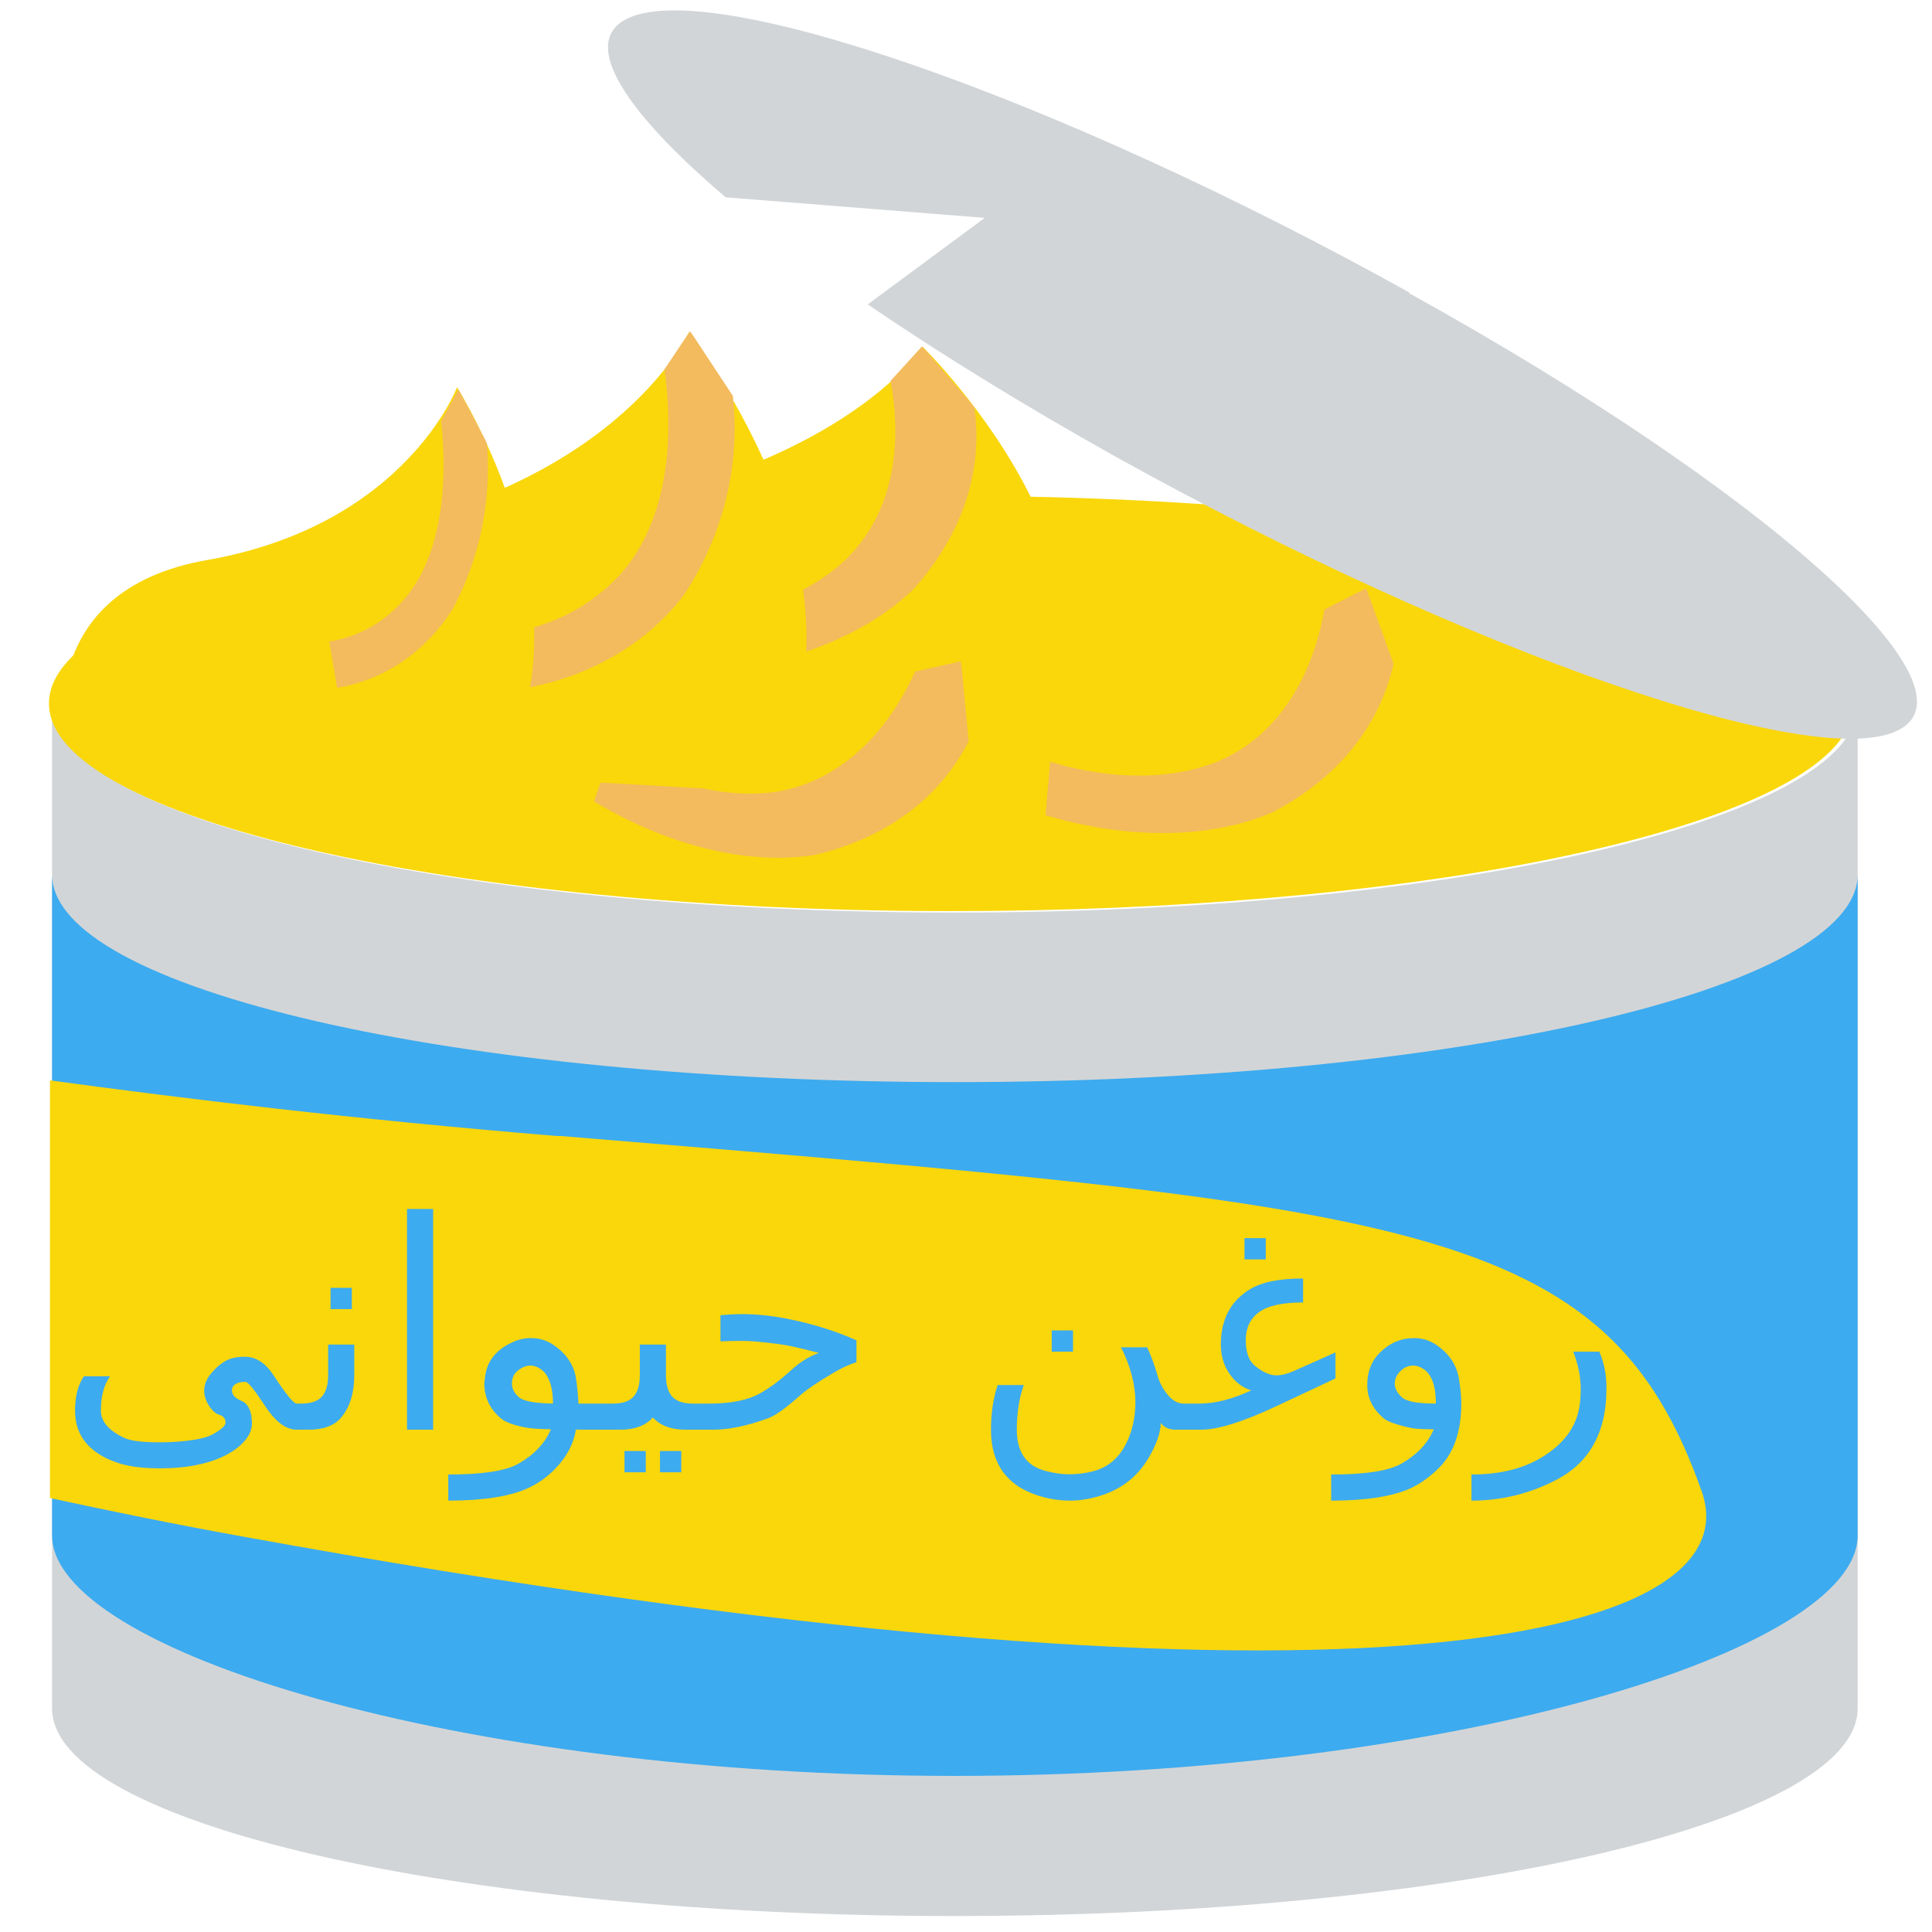
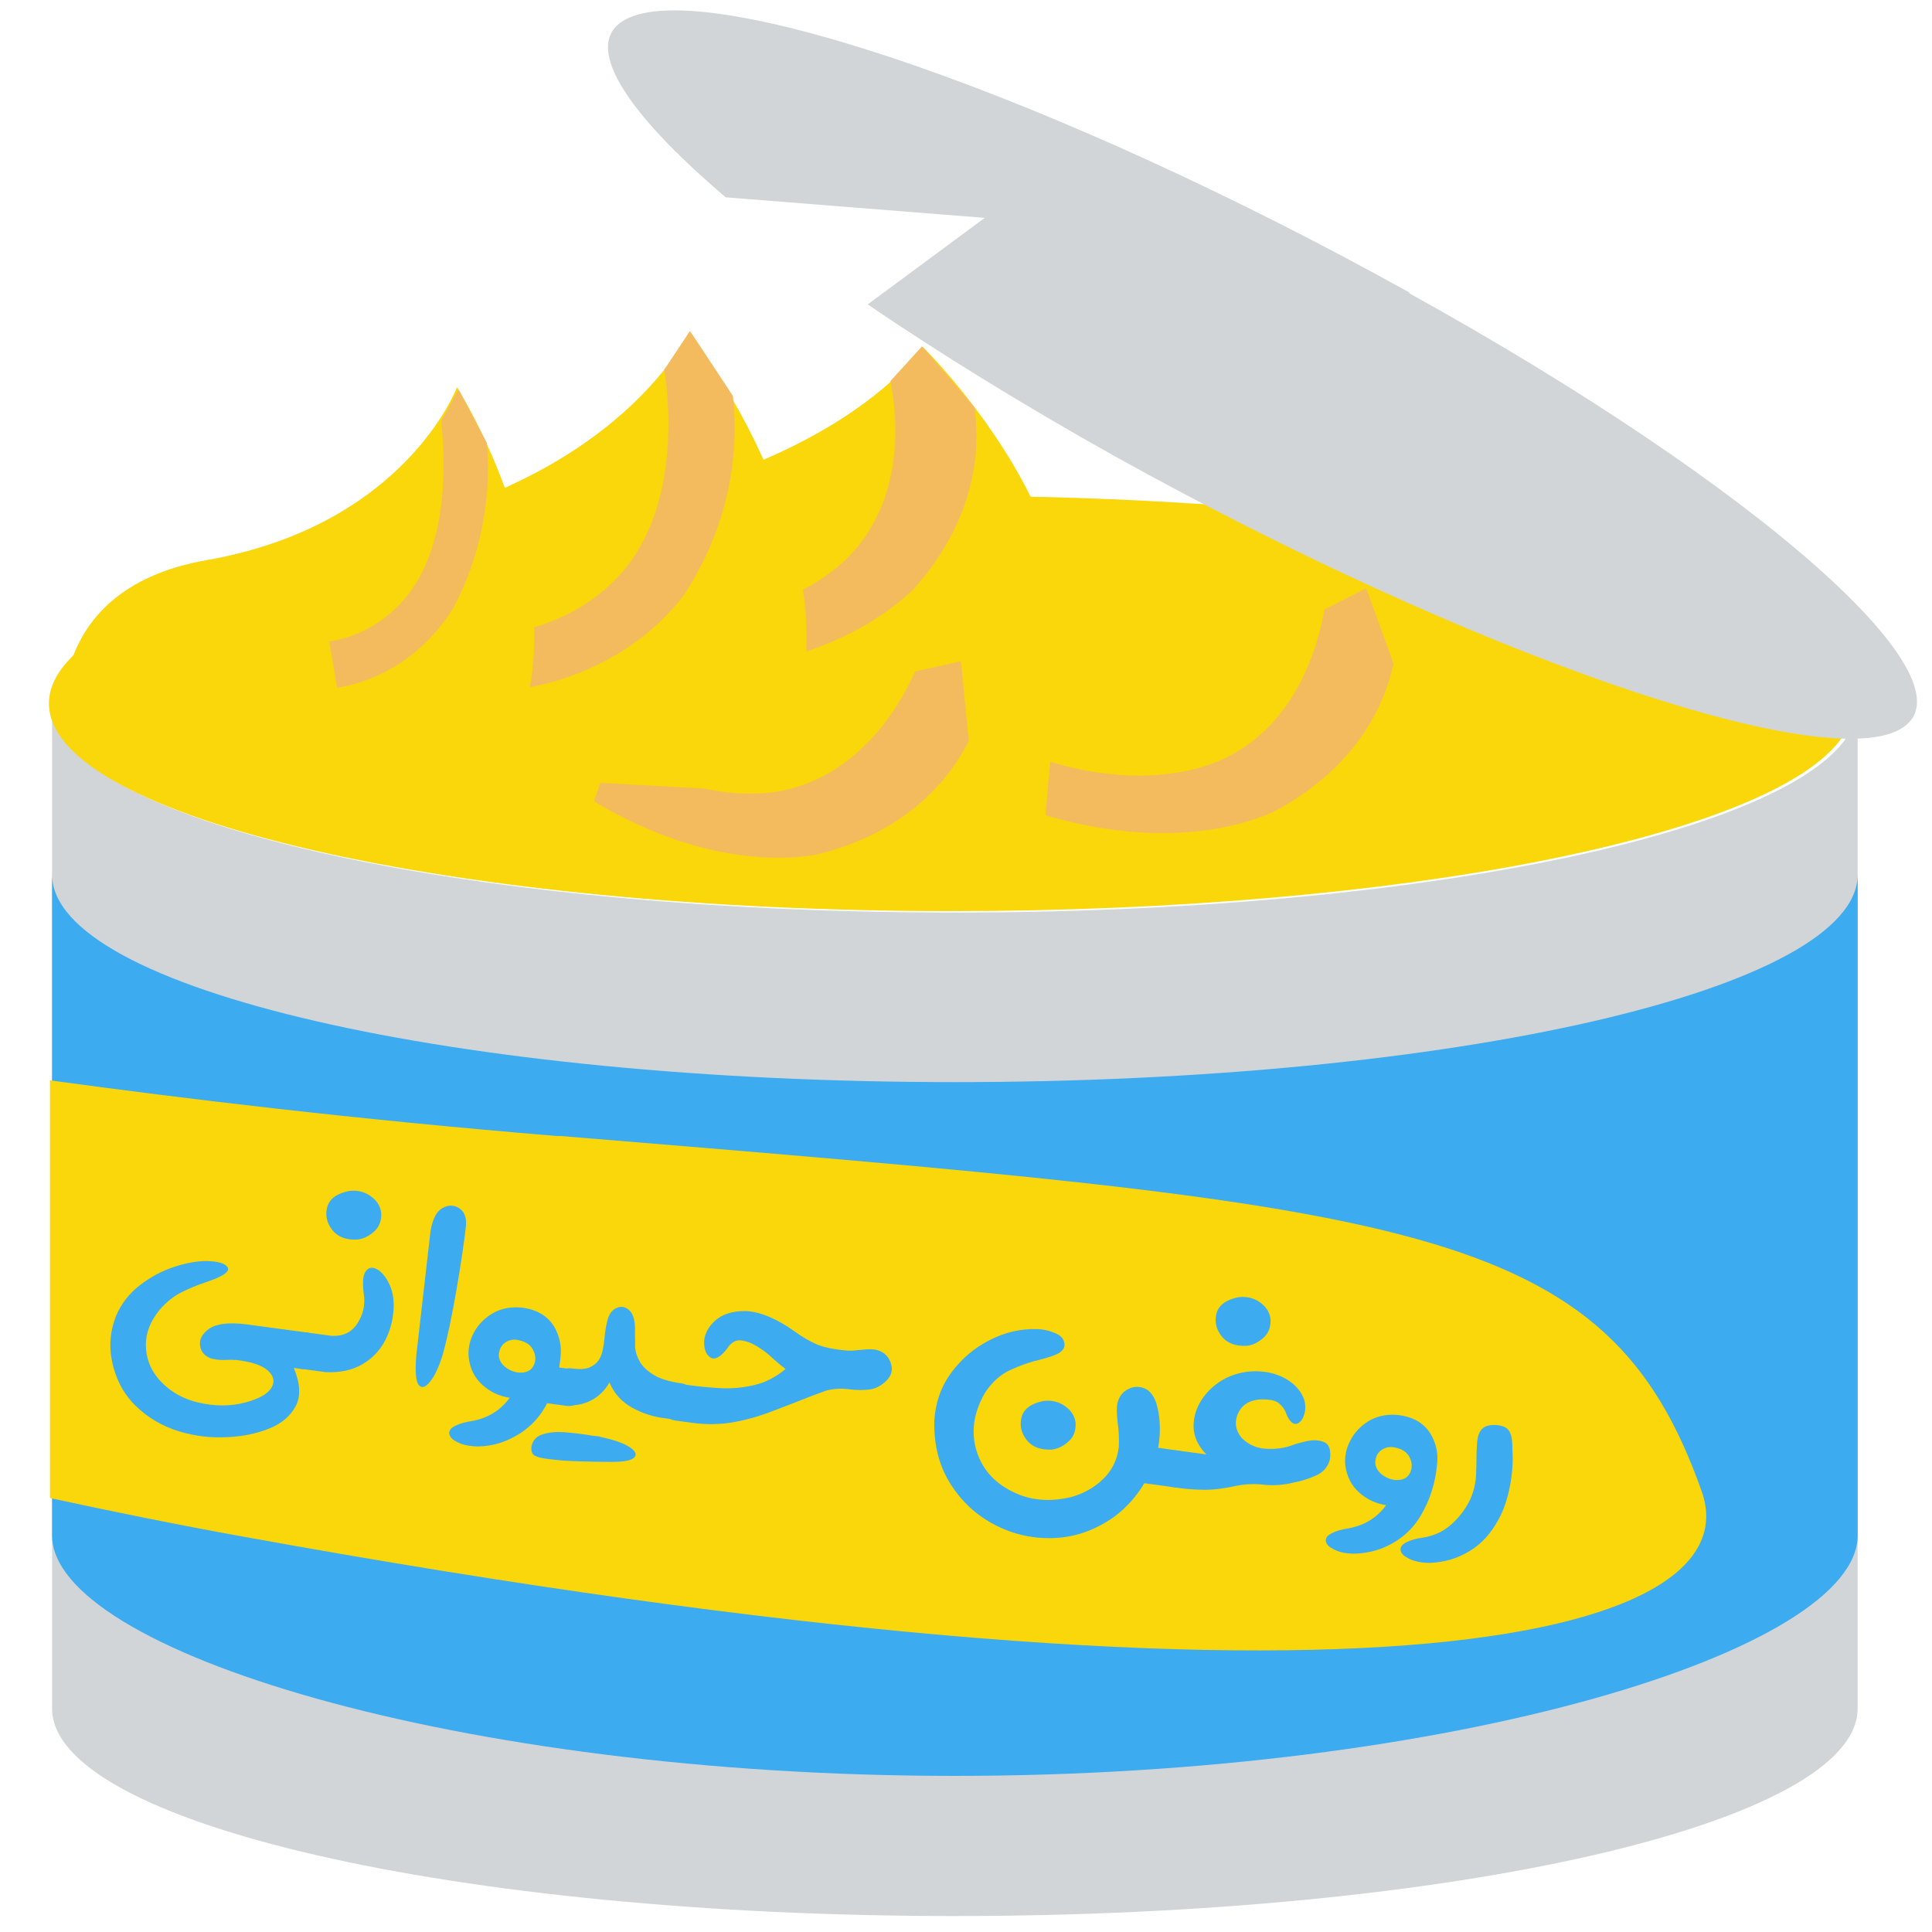
<svg xmlns="http://www.w3.org/2000/svg" width="512" height="512" version="1.1">
  <rect id="canvas_background" x="-1" y="-1" width="514" height="514" fill="none" />
  <g id="canvasGrid" x="0" y="0" width="100%" height="100%" display="none" overflow="visible">
    <rect width="100%" height="100%" fill="url(#gridpattern)" stroke-width="0" />
  </g>
  <g stroke="null">
    <g transform="matrix(16.5 0 0 9.17 -171 8.92)">
-       <path d="m25.7 25.4c-8.01 0-14.5-2.69-14.5-6v29c0 3.31 6.49 6 14.5 6s14.5-2.69 14.5-6v-29c0 3.31-6.49 6-14.5 6z" fill="#D2D5D7" />
-       <path d="m25.7 30.3c-8.01 0-14.5-2.69-14.5-6v19.1c0 3.31 6.49 6.95 14.5 6.95s14.5-3.63 14.5-6.95v-19.1c0 3.31-6.49 6-14.5 6z" fill="#3DABEF" />
+       <path d="m25.7 25.4c-8.01 0-14.5-2.69-14.5-6v29c0 3.31 6.49 6 14.5 6s14.5-2.69 14.5-6v-29c0 3.31-6.49 6-14.5 6z" fill="#d2d5d7" />
+       <path d="m25.7 30.3c-8.01 0-14.5-2.69-14.5-6v19.1c0 3.31 6.49 6.95 14.5 6.95s14.5-3.63 14.5-6.95v-19.1c0 3.31-6.49 6-14.5 6z" fill="#3dabef" />
      <path d="m29.7 13.6c-1.29-0.155-2.64-0.242-4.05-0.242-8.01 0-14.5 2.69-14.5 6s6.49 6 14.5 6c7.2 0 13.2-2.17 14.3-5.02-1.95-0.113-5.98-2.75-10.2-6.74z" fill="#f9d70b" />
-       <path d="m33 7.48c-5.66-5.66-11.3-9.19-12.6-7.88-0.697 0.697-0.014 2.63 1.62 5.13l4.16 0.594-1.88 2.5c1.15 1.41 2.49 2.9 3.98 4.4 5.66 5.66 11.3 9.19 12.6 7.88 1.31-1.31-2.22-6.96-7.88-12.6z" fill="#D2D5D7" />
+       <path d="m33 7.48c-5.66-5.66-11.3-9.19-12.6-7.88-0.697 0.697-0.014 2.63 1.62 5.13l4.16 0.594-1.88 2.5c1.15 1.41 2.49 2.9 3.98 4.4 5.66 5.66 11.3 9.19 12.6 7.88 1.31-1.31-2.22-6.96-7.88-12.6z" fill="#d2d5d7" />
    </g>
    <g transform="rotate(-1 215 168)">
-       <path transform="rotate(3.49 170 143)" d="m57.7 195s-17.1-43.7 65.9-54.1c95.7-11.9 119-53 119-53s71 63.7 26.5 111l-211-4.21z" fill="#f9d70b" />
+       <path transform="rotate(3.49 170 143)" d="m57.7 195s-17.1-43.7 65.9-54.1c95.7-11.9 119-53 119-53s71 63.7 26.5 111z" fill="#f9d70b" />
      <g fill="#f3bb5d">
-         <path transform="rotate(3.49 221 135)" d="m243 90.9 0.202 0.21 0.81 0.777 13.1 14 0.5 0.564-0.003 0.071c3.09 16.8-1.8 33.8-14 48.7-12.2 12.9-32.2 21.8-55 24.4l-4.44-13.5c17.1-1.87 32.1-8.45 41.3-18.1 14.3-15.4 12.3-36.4 9.6-47.6l7.95-9.53z" />
-         <path transform="rotate(24.2 325 190)" d="m346 146 0.202 0.21 0.81 0.777 13.1 14 0.5 0.564-0.003 0.071c3.09 16.8-1.8 33.8-14 48.7-12.2 12.9-32.2 21.8-55 24.4l-4.44-13.5c17.1-1.87 32.1-8.45 41.3-18.1 14.3-15.4 12.3-36.4 9.6-47.6l7.95-9.53z" />
-         <path transform="rotate(38.6 210 198)" d="m231 153 0.202 0.21 0.81 0.777 13.1 14 0.5 0.564-0.003 0.071c3.09 16.8-1.8 33.8-14 48.7-12.2 12.9-32.2 21.8-55 24.4l-4.44-13.5c17.1-1.87 32.1-8.45 41.3-18.1 14.3-15.4 12.3-36.4 9.6-47.6l7.95-9.53z" />
+         <path transform="rotate(3.49 221 135)" d="m243 90.9 0.202 0.21 0.81 0.777 13.1 14 0.5 0.564-3e-3 0.071c3.09 16.8-1.8 33.8-14 48.7-12.2 12.9-32.2 21.8-55 24.4l-4.44-13.5c17.1-1.87 32.1-8.45 41.3-18.1 14.3-15.4 12.3-36.4 9.6-47.6l7.95-9.53z" />
+         <path transform="rotate(24.2 325 190)" d="m346 146 0.202 0.21 0.81 0.777 13.1 14 0.5 0.564-3e-3 0.071c3.09 16.8-1.8 33.8-14 48.7-12.2 12.9-32.2 21.8-55 24.4l-4.44-13.5c17.1-1.87 32.1-8.45 41.3-18.1 14.3-15.4 12.3-36.4 9.6-47.6z" />
+         <path transform="rotate(38.6 210 198)" d="m231 153 0.202 0.21 0.81 0.777 13.1 14 0.5 0.564-3e-3 0.071c3.09 16.8-1.8 33.8-14 48.7-12.2 12.9-32.2 21.8-55 24.4l-4.44-13.5c17.1-1.87 32.1-8.45 41.3-18.1 14.3-15.4 12.3-36.4 9.6-47.6z" />
      </g>
    </g>
    <g transform="rotate(1.74 121 147)">
-       <path d="m29.7 203s-14-47.6 53.9-58.9c78.3-13 97.1-57.8 97.1-57.8s58.1 69.4 21.7 121l-173-4.59z" fill="#f9d70b" />
-       <path d="m181 85.9 0.165 0.229 0.663 0.846 10.7 15.2 0.409 0.615-0.003 0.077c2.53 18.3-1.47 36.8-11.4 53-10 14-26.4 23.7-45 26.6l-3.64-14.7c14-2.03 26.3-9.21 33.8-19.7 11.7-16.7 10-39.6 7.86-51.8l6.5-10.4z" fill="#f3bb5d" />
+       <path d="m29.7 203s-14-47.6 53.9-58.9c78.3-13 97.1-57.8 97.1-57.8s58.1 69.4 21.7 121z" fill="#f9d70b" />
+       <path d="m181 85.9 0.165 0.229 0.663 0.846 10.7 15.2 0.409 0.615-3e-3 0.077c2.53 18.3-1.47 36.8-11.4 53-10 14-26.4 23.7-45 26.6l-3.64-14.7c14-2.03 26.3-9.21 33.8-19.7 11.7-16.7 10-39.6 7.86-51.8z" fill="#f3bb5d" />
    </g>
    <g transform="rotate(1.74 80 152)">
-       <path d="m18.6 198s-9.34-39.4 36.1-48.8c52.3-10.8 64.9-47.8 64.9-47.8s38.8 57.5 14.5 100l-115-3.8z" fill="#f9d70b" />
-       <path d="m120 102 0.11 0.19 0.443 0.7 7.16 12.6 0.274 0.509-0.002 0.064c1.69 15.1-0.982 30.5-7.65 43.9-6.7 11.6-17.6 19.6-30.1 22l-2.43-12.2c9.35-1.68 17.6-7.62 22.6-16.3 7.85-13.9 6.7-32.8 5.25-42.9l4.35-8.6z" fill="#f3bb5d" />
+       <path d="m18.6 198s-9.34-39.4 36.1-48.8c52.3-10.8 64.9-47.8 64.9-47.8s38.8 57.5 14.5 100z" fill="#f9d70b" />
+       <path d="m120 102 0.11 0.19 0.443 0.7 7.16 12.6 0.274 0.509-2e-3 0.064c1.69 15.1-0.982 30.5-7.65 43.9-6.7 11.6-17.6 19.6-30.1 22l-2.43-12.2c9.35-1.68 17.6-7.62 22.6-16.3 7.85-13.9 6.7-32.8 5.25-42.9z" fill="#f3bb5d" />
    </g>
    <g transform="matrix(33.6 0 0 11.8 -67.4 -250)">
-       <path d="m6.4 46.7c-1.64-0.386-2.94-0.841-4-1.25v9.38c0.486 0.299 0.989 0.592 1.53 0.87 8.72 4.51 11.9 2.32 11.5-1-0.75-6.08-2.25-6.42-9-8z" fill="#F9D70B" stroke="null" />
+       <path d="m6.4 46.7c-1.64-0.386-2.94-0.841-4-1.25v9.38c0.486 0.299 0.989 0.592 1.53 0.87 8.72 4.51 11.9 2.32 11.5-1-0.75-6.08-2.25-6.42-9-8z" fill="#f9d70b" stroke="null" />
    </g>
  </g>
-   <defs>
-     <style>@font-face {font-family: "ISW";src: url("https://cdn.jsdelivr.net/gh/aminabedi68/Estedad/Font/FD%20(Farsi%20digits)/instances/Estedad-FD-Medium.woff2");}</style>
-   </defs>
-   <text x="15" y="378.888" fill="#3dabef" font-family="ISW" font-size="77" stroke="null" stroke-opacity="null" stroke-width="0" xml:space="preserve">روغن حیوانی</text>
+   <g transform="rotate(7.72)" style="fill:#3dabef;stroke-width:0" aria-label="روغن حیوانی">
+     <path d="m449 328q0.903 5.59 0.172 11.3-0.688 5.67-3.48 10.4-2.75 4.77-8.08 7.65-2.36 1.25-5.12 1.89-2.71 0.688-5.42 0.301-1.07-0.129-2.45-0.731-1.42-0.602-1.68-1.76-0.086-1.03 0.946-1.85 1.03-0.774 2.36-1.33 1.29-0.516 2.02-0.688 4.3-1.29 6.96-4.34 2.71-3.01 4.17-7.18 1.16-3.78 0.645-7.74-0.129-1.55-0.344-3.1-0.258-1.85-0.387-3.74-0.129-1.07-0.043-2.32 0.129-1.25 0.731-2.19 0.602-0.817 1.55-1.16 0.946-0.344 1.93-0.43 0.989-0.086 1.98 0.086 1.03 0.172 1.76 0.946 0.774 0.903 1.12 2.41 0.344 1.5 0.516 2.88 0.043 0.344 0.129 0.688z" style="stroke-width:0" />
+     <path d="m419 339q3.01-0.215 3.7-2.36 0.731-2.15-0.688-4.17-1.42-2.06-4.9-2.02-1.76 0.129-2.97 1.42-1.16 1.29-0.903 3.35 0.301 1.59 1.98 2.71 1.72 1.07 3.78 1.07zm-1.38 6.92q-4.13-0.043-7.57-2.36-3.4-2.32-4.6-6.62-0.774-3.27 0.387-6.58 1.16-3.35 3.95-5.72 2.84-2.41 7.09-2.79 6.41-0.344 9.8 3.7 2.84 3.57 2.84 8.04 0.301 7.31-2.45 13.8-2.71 6.53-9.37 10.2-2.41 1.25-5.16 1.89-2.71 0.688-5.42 0.344-1.03-0.129-2.45-0.731-1.42-0.602-1.68-1.81-0.043-0.989 0.989-1.81 1.03-0.774 2.32-1.33 1.29-0.516 2.02-0.731 6.36-1.98 9.29-7.52z" style="stroke-width:0" />
+     <path d="m361 339h7.57q-3.74-2.92-4.34-6.83-0.559-3.95 1.33-7.69 1.89-3.78 5.59-6.32 3.7-2.41 8.12-2.84 4.43-0.43 8.17 1.29 3.35 1.59 4.9 4.56 0.817 1.98 0.516 3.87-0.301 1.85-1.42 2.58-1.07 0.688-2.49-0.903-0.43-0.516-0.817-1.2-0.688-1.5-2.32-2.54-1.63-1.03-5.63-0.215-3.91 1.07-4.81 4.56-0.903 3.44 1.85 6.06 2.97 2.28 6.71 2.02 3.74-0.258 6.75-1.81 1.2-0.688 3.74-1.63 2.54-0.946 4.64-0.387 2.11 0.559 2.15 4.26-0.344 3.14-3.18 4.86-2.84 1.72-5.55 2.58-0.559 0.215-1.03 0.387-3.48 1.2-6.92 1.25-3.4 0.086-6.79 1.2-4.56 1.72-8.43 2.24-3.83 0.516-8.25 0.43h-0.043q-1.25 0-2.41-0.645t-1.81-1.81q-0.645-1.16-0.645-2.45 0-1.25 0.645-2.41 0.645-1.2 1.81-1.81 1.16-0.645 2.41-0.645zm10.3-42.4q3.18-0.86 5.85 0.516 2.67 1.33 3.44 3.95 0.645 3.18-1.2 5.29-1.81 2.11-4.04 2.67-4.43 0.86-7.01-1.63-2.54-2.54-2.11-5.85 0.473-3.31 5.07-4.94z" style="stroke-width:0" />
+     <path d="m361 339q1.16 0 2.36 0.602 1.16 0.645 1.81 1.85 0.645 1.16 0.645 2.41 0 1.29-0.645 2.45-0.645 1.16-1.81 1.81t-2.36 0.645h-7.69q-2.36 5.55-6.58 9.76-6.71 6.32-15 7.82-8.25 1.5-16.1-1.29-7.78-2.75-13.2-9.2-5.42-6.45-6.49-16-0.559-7.14 2.71-13.2 3.31-6.06 8.9-9.93 5.59-3.91 12-4.6 2.45-0.301 5.12 0.43 2.67 0.731 2.79 3.1-0.172 1.42-1.85 2.41-1.63 0.989-4.13 1.98-3.57 1.33-7.31 3.7-3.74 2.36-5.93 6.96-3.57 8.73 0.129 16.1 3.7 7.31 12.8 9.5 6.45 1.42 13.4-1.29 4.73-2.02 7.78-5.89 3.05-3.87 2.97-8.98-0.301-3.31-1.12-6.15-0.645-2.41-0.817-4.43-0.043-2.97 1.85-4.56 1.89-1.63 4.3-1.25 2.45 0.387 4.04 3.48 1.12 2.49 1.59 4.99 0.688 3.35 0.516 6.75zm-37.2-8.21q3.18-0.86 5.85 0.516 2.67 1.33 3.44 3.95 0.645 3.18-1.2 5.29-1.81 2.11-4.04 2.67-4.43 0.86-7.01-1.63-2.54-2.54-2.11-5.85 0.473-3.31 5.07-4.94z" style="stroke-width:0" />
+     <path d="m228 349q-1.25 0-2.41-0.645-1.16-0.645-1.81-1.81-0.645-1.16-0.645-2.41 0-1.29 0.688-2.45 0.645-1.16 1.81-1.81 1.16-0.645 2.36-0.645h2.41q3.91 0 8.34-0.344 4.43-0.387 8.68-2.02 4.26-1.63 7.61-5.33-1.72-0.946-3.48-2.15-3.05-2.24-6.32-3.35-3.1-0.817-4.38-0.043-1.25 0.774-1.85 2.19-2.24 3.95-4.21 2.97-1.93-1.03-2.15-4.34-0.043-2.97 2.36-5.67 2.45-2.71 7.22-3.35 4.77-0.645 11.8 2.54 1.07 0.516 2.06 1.03 3.1 1.68 6.19 2.58 3.14 0.86 8.55 0.559 1.5-0.172 3.05-0.602 1.59-0.43 3.14-0.602 1.59-0.172 3.1 0.516 1.76 0.903 2.54 2.88 0.817 1.93-0.473 4-1.85 2.54-4.3 3.22-2.45 0.645-5.12 0.688-3.4-0.043-6.36 1.2-3.91 2.02-7.87 4.3-3.01 1.68-5.98 3.27-4.77 2.58-9.72 4.13-4.94 1.5-10.3 1.5z" style="stroke-width:0" />
+     <path d="m228 339q1.25 0 2.41 0.645 1.16 0.602 1.81 1.81 0.688 1.16 0.688 2.41 0 1.29-0.645 2.45-0.645 1.16-1.81 1.81t-2.45 0.645q-1.5 0.043-2.97 0-4.56 0.086-8.98-1.63-4.43-1.76-6.79-5.8-1.33 3.35-4.17 5.37-2.62 1.85-5.76 2.02-0.215 0.043-0.473 0.043h-0.129q-1.16-0.043-2.28-0.645-1.16-0.645-1.81-1.81-0.645-1.16-0.645-2.45 0-1.25 0.645-2.41 0.645-1.2 1.85-1.85 1.12-0.559 2.24-0.602h0.258q3.01 0 4.51-0.903 1.5-0.903 2.15-2.24 0.602-1.25 0.688-2.79 0.129-1.55 0.043-3.31-0.129-2.45 0.172-4.99 0.43-2.45 2.11-3.35 1.72-0.903 3.4 0.387 1.68 1.29 2.11 5.37 0.086 0.86 0.258 1.68 0.172 1.16 0.301 2.24 0.43 2.02 1.85 3.83 1.46 1.76 4.17 2.92 2.75 1.16 7.26 1.16zm-17.8 17.1q4.81 0.473 7.05 1.72 2.28 1.25 1.03 2.54-1.2 1.29-6.88 1.93-2.97 0.387-7.39 0.86-4.38 0.473-7.91 0.473-0.344 0-0.731 0-1.93 0.043-3.1-0.387-1.2-0.43-1.2-2.41 0.215-2.45 2.58-3.52 2.32-1.07 5.5-1.29 3.18-0.172 5.8-0.129 0.817 0.043 1.46 0.043 0.258 0 0.559 0 1.59-0.043 1.5-0.043-0.086 0.043 1.72 0.215z" style="stroke-width:0" />
+     <path d="m185 342q3.01-0.215 3.74-2.36t-0.731-4.17q-1.42-2.06-4.9-2.02-1.76 0.129-2.92 1.42t-0.946 3.35q0.301 1.59 1.98 2.71 1.72 1.07 3.78 1.07zm13.8-2.75q1.2 0 2.36 0.602 1.16 0.645 1.81 1.85 0.688 1.16 0.688 2.41 0 1.29-0.645 2.45-0.645 1.16-1.81 1.81t-2.41 0.645h-5.16q-2.58 7.48-9.97 11.6-2.36 1.29-5.12 1.93-2.75 0.645-5.42 0.301-1.07-0.129-2.49-0.731-1.38-0.602-1.68-1.81-0.043-0.989 0.989-1.81 1.03-0.774 2.32-1.33 1.29-0.516 2.06-0.731 6.32-1.98 9.29-7.52-4.13-0.043-7.57-2.36-3.44-2.32-4.6-6.62-0.817-3.27 0.344-6.58 1.16-3.35 4-5.72 2.84-2.41 7.09-2.79 6.36-0.344 9.8 3.7 2.79 3.57 2.84 8.04 0.043 1.29 0 2.62z" style="stroke-width:0" />
+     <path d="m166 305q0.172 6.83-0.215 17.6-0.387 10.7-1.29 17.3-0.817 5.07-2.36 7.61-1.5 2.54-2.88 1.29-1.33-1.29-1.68-7.65l-0.688-33.1q0.129-4.9 2.28-6.53 2.19-1.63 4.38-0.602t2.45 4.13z" style="stroke-width:0" />
+     <path d="m128 339q1.25 0 2.41 0.645 1.16 0.602 1.81 1.81 0.688 1.16 0.688 2.41 0 1.29-0.645 2.45-0.645 1.16-1.81 1.81t-2.45 0.645q-1.25 0-2.41-0.645-1.2-0.645-1.81-1.81-0.645-1.16-0.645-2.45 0-1.25 0.645-2.41 0.645-1.2 1.81-1.81 1.16-0.645 2.41-0.645zm0.043 9.76v-9.76h6.62q4.51-0.387 6.28-4.13 1.81-3.78 0.731-7.74-1.29-4.6-0.387-6.28 0.903-1.68 2.79-0.989 1.93 0.688 3.65 3.18 1.76 2.45 2.19 6.19 0.473 4.81-1.07 9.11-1.55 4.26-5.2 7.09-3.52 2.75-9.2 3.31-6.23 0-6.41 0zm5.93-48.4q3.18-0.86 5.85 0.516 2.67 1.33 3.44 3.95 0.645 3.18-1.2 5.29-1.81 2.11-4.04 2.67-4.43 0.86-7.01-1.63-2.54-2.54-2.11-5.85 0.473-3.31 5.07-4.94z" style="stroke-width:0" />
+     <path d="m128 339q1.2 0 2.32 0.602 1.16 0.645 1.81 1.85 0.688 1.16 0.688 2.41 0 1.29-0.645 2.45-0.645 1.16-1.81 1.81-1.12 0.602-2.36 0.645h-2.15q3.44 5.93 1.81 10.1-1.63 4.21-6.28 6.79-4.64 2.58-10.3 3.61-6.45 1.29-13 0.258-7.01-1.12-12.5-5.24-5.5-4.13-7.87-11.3-1.85-5.55-0.387-11.6 1.46-5.12 5.16-8.86 3.74-3.78 8.25-5.98 4.56-2.24 8.51-2.75 4.34-0.473 5.55 0.817 1.25 1.25-2.88 3.61-1.12 0.602-2.19 1.16-3.18 1.55-6.06 3.52-2.84 1.93-5.12 5.37-3.05 5.03-2.36 9.76 0.688 4.73 4.13 8.08 4.77 4.43 11.5 5.12 6.75 0.731 12.6-1.68 5.24-2.24 6.28-4.81 1.07-2.58-1.59-4.38-2.67-1.76-8.64-1.63-1.16 0.086-2.45 0.301-2.19 0.43-4.13 0.215-2.75-0.559-3.44-3.01-0.688-2.45 1.81-4.77 2.54-2.32 9.29-2.45z" style="stroke-width:0" />
+   </g>
</svg>
